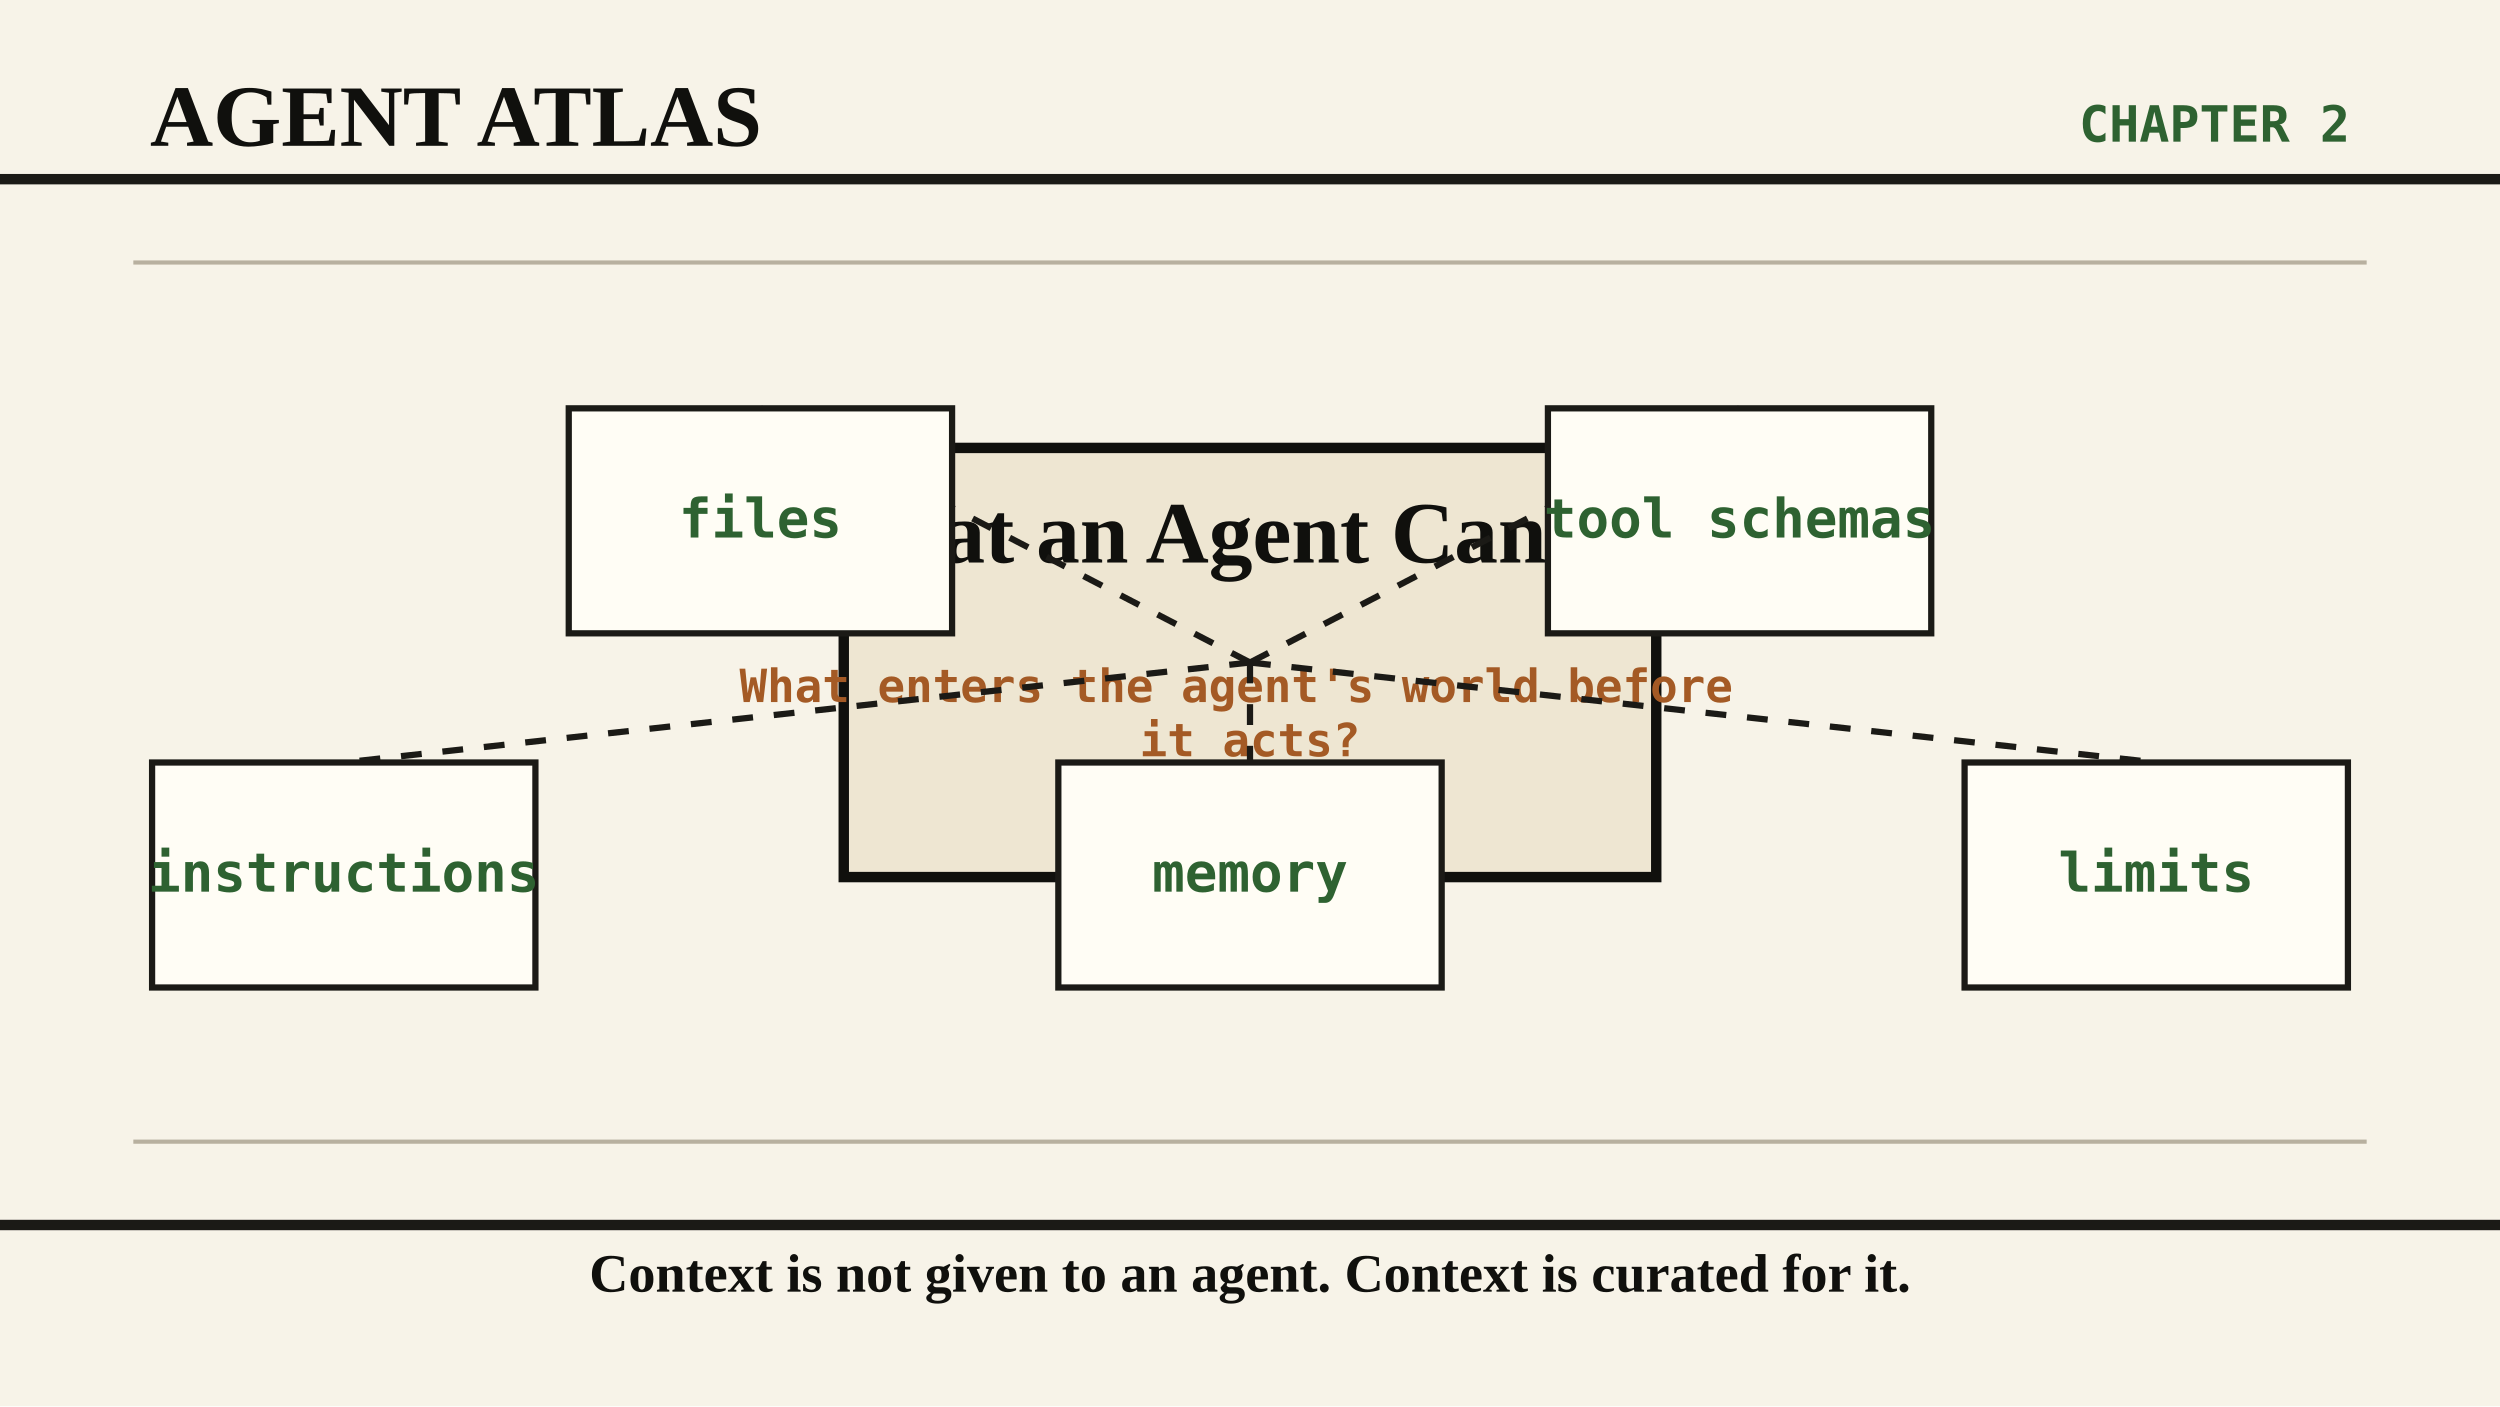
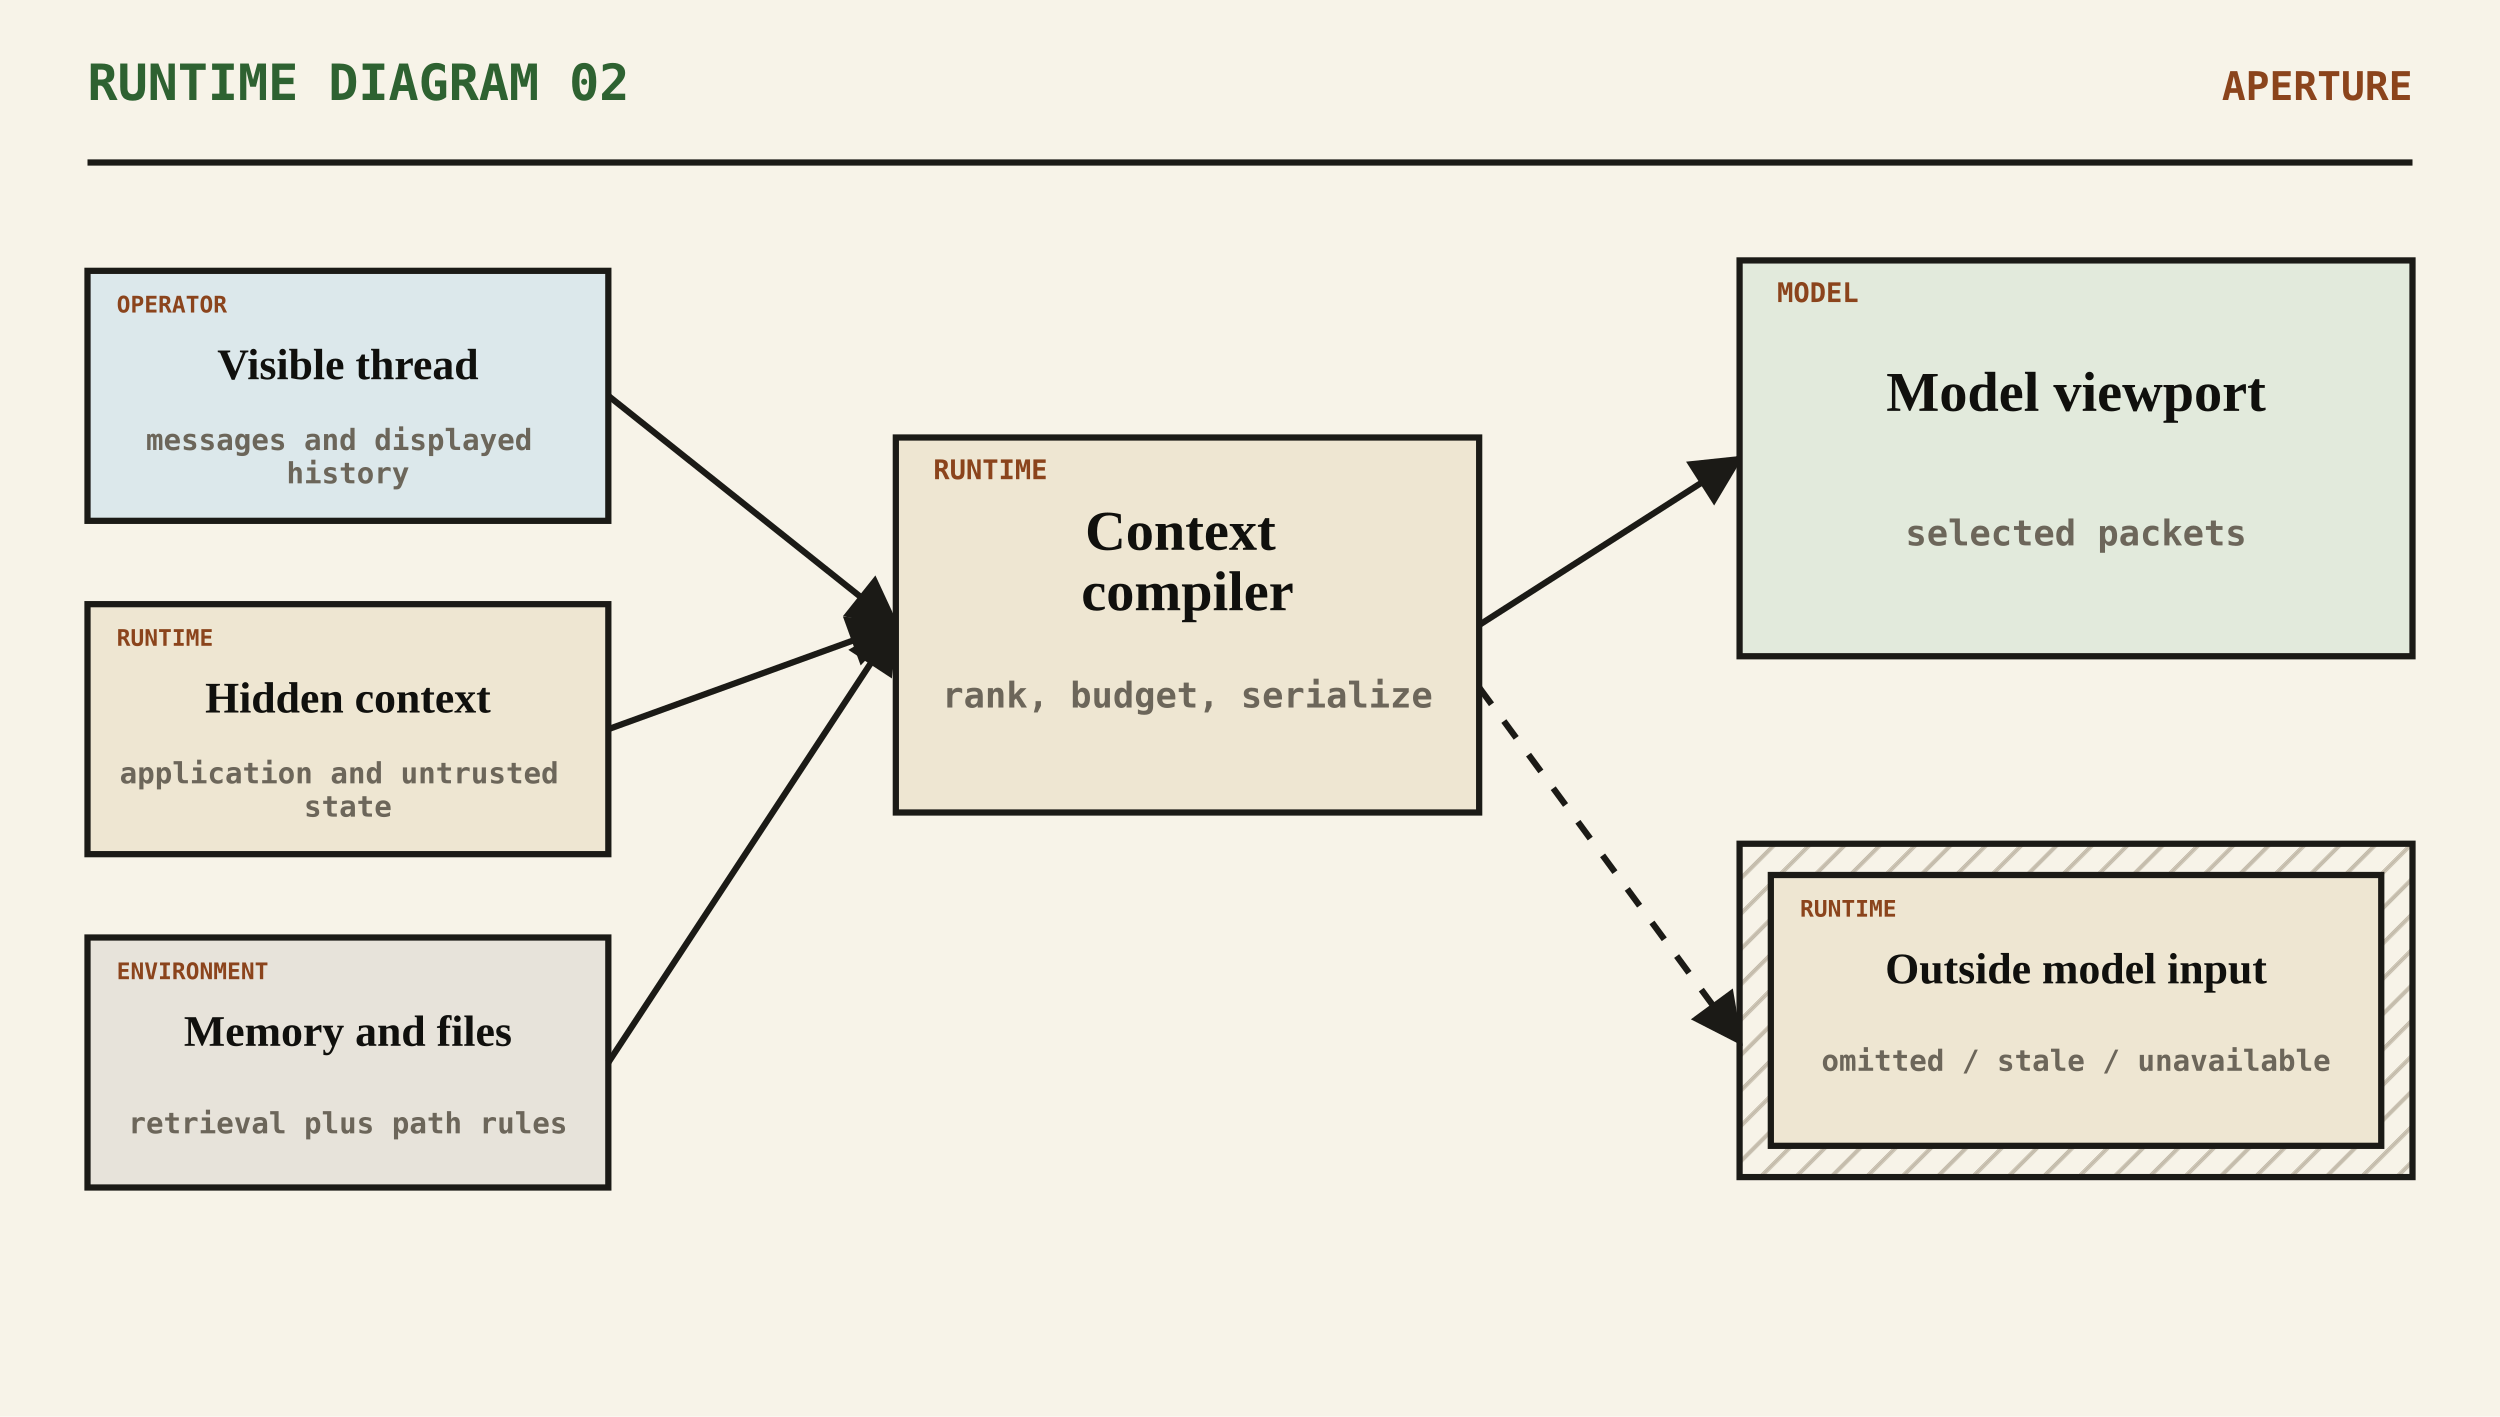
- <svg xmlns="http://www.w3.org/2000/svg" viewBox="0 0 1200 675" role="img" aria-labelledby="title desc">
-   <rect width="1200" height="675" fill="#f7f3e8" />
-   <path d="M0 86H1200M0 588H1200" stroke="#1b1a16" stroke-width="5" />
-   <path d="M64 126H1136M64 548H1136" stroke="#b8b09f" stroke-width="2" />
-   <text x="72" y="70" font-family="Georgia, 'Times New Roman', serif" font-size="42" font-weight="900" fill="#10100d">AGENT ATLAS</text>
-   <text x="1128" y="68" text-anchor="end" font-family="SFMono-Regular, Consolas, monospace" font-size="24" font-weight="800" fill="#2e6231">CHAPTER 2</text>
-   <rect x="405" y="215" width="390" height="206" rx="0" fill="#eee6d2" stroke="#10100d" stroke-width="5" />
-   <text x="600" y="270" text-anchor="middle" font-family="Georgia, 'Times New Roman', serif" font-size="42" font-weight="900" fill="#10100d">
-     <tspan x="600" dy="0">What an Agent Can See</tspan>
-   </text>
-   <text x="600" y="337" text-anchor="middle" font-family="SFMono-Regular, Consolas, monospace" font-size="22" font-weight="800" fill="#a45a25">
-     <tspan x="600" dy="0">What enters the agent's world before</tspan>
-     <tspan x="600" dy="26">it acts?</tspan>
-   </text>
+ <svg xmlns="http://www.w3.org/2000/svg" viewBox="0 0 1200 680" role="img" aria-labelledby="title desc">
+   <defs>
+     <marker id="arrow" viewBox="0 0 12 12" refX="10" refY="6" markerWidth="10" markerHeight="10" orient="auto-start-reverse">
+       <path d="M1 1L11 6L1 11Z" fill="#1b1a16" />
+     </marker>
+     <pattern id="hatch" width="12" height="12" patternUnits="userSpaceOnUse" patternTransform="rotate(45)">
+       <line x1="0" y1="0" x2="0" y2="12" stroke="#c3bbab" stroke-width="4" />
+     </pattern>
+   </defs>
+   <rect width="1200" height="680" fill="#f7f3e8" />
+   <line x1="42" y1="78" x2="1158" y2="78" stroke="#1b1a16" stroke-width="3" />
+   <text x="42" y="48" font-family="SFMono-Regular, Consolas, monospace" font-size="24" font-weight="800" fill="#2e6231">RUNTIME DIAGRAM 02</text>
+   <text x="1158" y="48" text-anchor="end" font-family="SFMono-Regular, Consolas, monospace" font-size="19" font-weight="800" fill="#8b441c">APERTURE</text>
  <g>
-     <line x1="600" y1="318" x2="165" y2="366" stroke="#1b1a16" stroke-width="3" stroke-dasharray="10 10" />
-     <rect x="73" y="366" width="184" height="108" rx="0" fill="#fffdf5" stroke="#1b1a16" stroke-width="3" />
-     <text x="165" y="428" text-anchor="middle" font-family="SFMono-Regular, Consolas, monospace" font-size="26" font-weight="800" fill="#2e6231">instructions</text>
+     <rect x="42" y="130" width="250" height="120" fill="#dce8eb" stroke="#1b1a16" stroke-width="3" />
+     <text x="56" y="150" font-family="SFMono-Regular, Consolas, monospace" font-size="11" font-weight="800" fill="#8b441c">OPERATOR</text>
+     <text x="167" y="182" text-anchor="middle" font-family="Georgia, 'Times New Roman', serif" font-size="21" font-weight="900" fill="#10100d">
+       <tspan x="167" dy="0">Visible thread</tspan>
+     </text>
+     <text x="167" y="216" text-anchor="middle" font-family="SFMono-Regular, Consolas, monospace" font-size="14" font-weight="700" fill="#6c665a">
+       <tspan x="167" dy="0">messages and displayed</tspan>
+       <tspan x="167" dy="16">history</tspan>
+     </text>
  </g>
  <g>
-     <line x1="600" y1="318" x2="365" y2="196" stroke="#1b1a16" stroke-width="3" stroke-dasharray="10 10" />
-     <rect x="273" y="196" width="184" height="108" rx="0" fill="#fffdf5" stroke="#1b1a16" stroke-width="3" />
-     <text x="365" y="258" text-anchor="middle" font-family="SFMono-Regular, Consolas, monospace" font-size="26" font-weight="800" fill="#2e6231">files</text>
+     <rect x="42" y="290" width="250" height="120" fill="#eee6d2" stroke="#1b1a16" stroke-width="3" />
+     <text x="56" y="310" font-family="SFMono-Regular, Consolas, monospace" font-size="11" font-weight="800" fill="#8b441c">RUNTIME</text>
+     <text x="167" y="342" text-anchor="middle" font-family="Georgia, 'Times New Roman', serif" font-size="21" font-weight="900" fill="#10100d">
+       <tspan x="167" dy="0">Hidden context</tspan>
+     </text>
+     <text x="167" y="376" text-anchor="middle" font-family="SFMono-Regular, Consolas, monospace" font-size="14" font-weight="700" fill="#6c665a">
+       <tspan x="167" dy="0">application and untrusted</tspan>
+       <tspan x="167" dy="16">state</tspan>
+     </text>
  </g>
  <g>
-     <line x1="600" y1="318" x2="600" y2="366" stroke="#1b1a16" stroke-width="3" stroke-dasharray="10 10" />
-     <rect x="508" y="366" width="184" height="108" rx="0" fill="#fffdf5" stroke="#1b1a16" stroke-width="3" />
-     <text x="600" y="428" text-anchor="middle" font-family="SFMono-Regular, Consolas, monospace" font-size="26" font-weight="800" fill="#2e6231">memory</text>
+     <rect x="42" y="450" width="250" height="120" fill="#e7e3da" stroke="#1b1a16" stroke-width="3" />
+     <text x="56" y="470" font-family="SFMono-Regular, Consolas, monospace" font-size="11" font-weight="800" fill="#8b441c">ENVIRONMENT</text>
+     <text x="167" y="502" text-anchor="middle" font-family="Georgia, 'Times New Roman', serif" font-size="21" font-weight="900" fill="#10100d">
+       <tspan x="167" dy="0">Memory and files</tspan>
+     </text>
+     <text x="167" y="544" text-anchor="middle" font-family="SFMono-Regular, Consolas, monospace" font-size="14" font-weight="700" fill="#6c665a">
+       <tspan x="167" dy="0">retrieval plus path rules</tspan>
+     </text>
  </g>
+   <path d="M292 190L430 300" fill="none" stroke="#1b1a16" stroke-width="3" marker-end="url(#arrow)" />
+   <path d="M292 350L430 300" fill="none" stroke="#1b1a16" stroke-width="3" marker-end="url(#arrow)" />
+   <path d="M292 510L430 300" fill="none" stroke="#1b1a16" stroke-width="3" marker-end="url(#arrow)" />
  <g>
-     <line x1="600" y1="318" x2="835" y2="196" stroke="#1b1a16" stroke-width="3" stroke-dasharray="10 10" />
-     <rect x="743" y="196" width="184" height="108" rx="0" fill="#fffdf5" stroke="#1b1a16" stroke-width="3" />
-     <text x="835" y="258" text-anchor="middle" font-family="SFMono-Regular, Consolas, monospace" font-size="26" font-weight="800" fill="#2e6231">tool schemas</text>
+     <rect x="430" y="210" width="280" height="180" fill="#eee6d2" stroke="#1b1a16" stroke-width="3" />
+     <text x="448" y="230" font-family="SFMono-Regular, Consolas, monospace" font-size="13" font-weight="800" fill="#8b441c">RUNTIME</text>
+     <text x="570" y="263.9" text-anchor="middle" font-family="Georgia, 'Times New Roman', serif" font-size="27" font-weight="900" fill="#10100d">
+       <tspan x="570" dy="0">Context</tspan>
+       <tspan x="570" dy="29">compiler</tspan>
+     </text>
+     <text x="570" y="339.6" text-anchor="middle" font-family="SFMono-Regular, Consolas, monospace" font-size="17" font-weight="700" fill="#6c665a">
+       <tspan x="570" dy="0">rank, budget, serialize</tspan>
+     </text>
  </g>
+   <path d="M710 300L835 220" fill="none" stroke="#1b1a16" stroke-width="3" marker-end="url(#arrow)" />
+   <path d="M710 330L835 500" fill="none" stroke="#1b1a16" stroke-width="3" marker-end="url(#arrow)" stroke-dasharray="10 10" />
  <g>
-     <line x1="600" y1="318" x2="1035" y2="366" stroke="#1b1a16" stroke-width="3" stroke-dasharray="10 10" />
-     <rect x="943" y="366" width="184" height="108" rx="0" fill="#fffdf5" stroke="#1b1a16" stroke-width="3" />
-     <text x="1035" y="428" text-anchor="middle" font-family="SFMono-Regular, Consolas, monospace" font-size="26" font-weight="800" fill="#2e6231">limits</text>
+     <rect x="835" y="125" width="323" height="190" fill="#e2eadc" stroke="#1b1a16" stroke-width="3" />
+     <text x="853" y="145" font-family="SFMono-Regular, Consolas, monospace" font-size="13" font-weight="800" fill="#8b441c">MODEL</text>
+     <text x="996.5" y="197.2" text-anchor="middle" font-family="Georgia, 'Times New Roman', serif" font-size="27" font-weight="900" fill="#10100d">
+       <tspan x="996.5" dy="0">Model viewport</tspan>
+     </text>
+     <text x="996.5" y="261.8" text-anchor="middle" font-family="SFMono-Regular, Consolas, monospace" font-size="17" font-weight="700" fill="#6c665a">
+       <tspan x="996.5" dy="0">selected packets</tspan>
+     </text>
  </g>
-   <text x="600" y="620" text-anchor="middle" font-family="Georgia, 'Times New Roman', serif" font-size="26" font-weight="700" fill="#10100d">
-     <tspan x="600" dy="0">Context is not given to an agent. Context is curated for it.</tspan>
-   </text>
+   <rect x="835" y="405" width="323" height="160" fill="url(#hatch)" stroke="#1b1a16" stroke-width="3" />
+   <g>
+     <rect x="850" y="420" width="293" height="130" fill="#eee6d2" stroke="#1b1a16" stroke-width="3" />
+     <text x="864" y="440" font-family="SFMono-Regular, Consolas, monospace" font-size="11" font-weight="800" fill="#8b441c">RUNTIME</text>
+     <text x="996.5" y="472" text-anchor="middle" font-family="Georgia, 'Times New Roman', serif" font-size="21" font-weight="900" fill="#10100d">
+       <tspan x="996.5" dy="0">Outside model input</tspan>
+     </text>
+     <text x="996.5" y="514" text-anchor="middle" font-family="SFMono-Regular, Consolas, monospace" font-size="14" font-weight="700" fill="#6c665a">
+       <tspan x="996.5" dy="0">omitted / stale / unavailable</tspan>
+     </text>
+   </g>
</svg>
